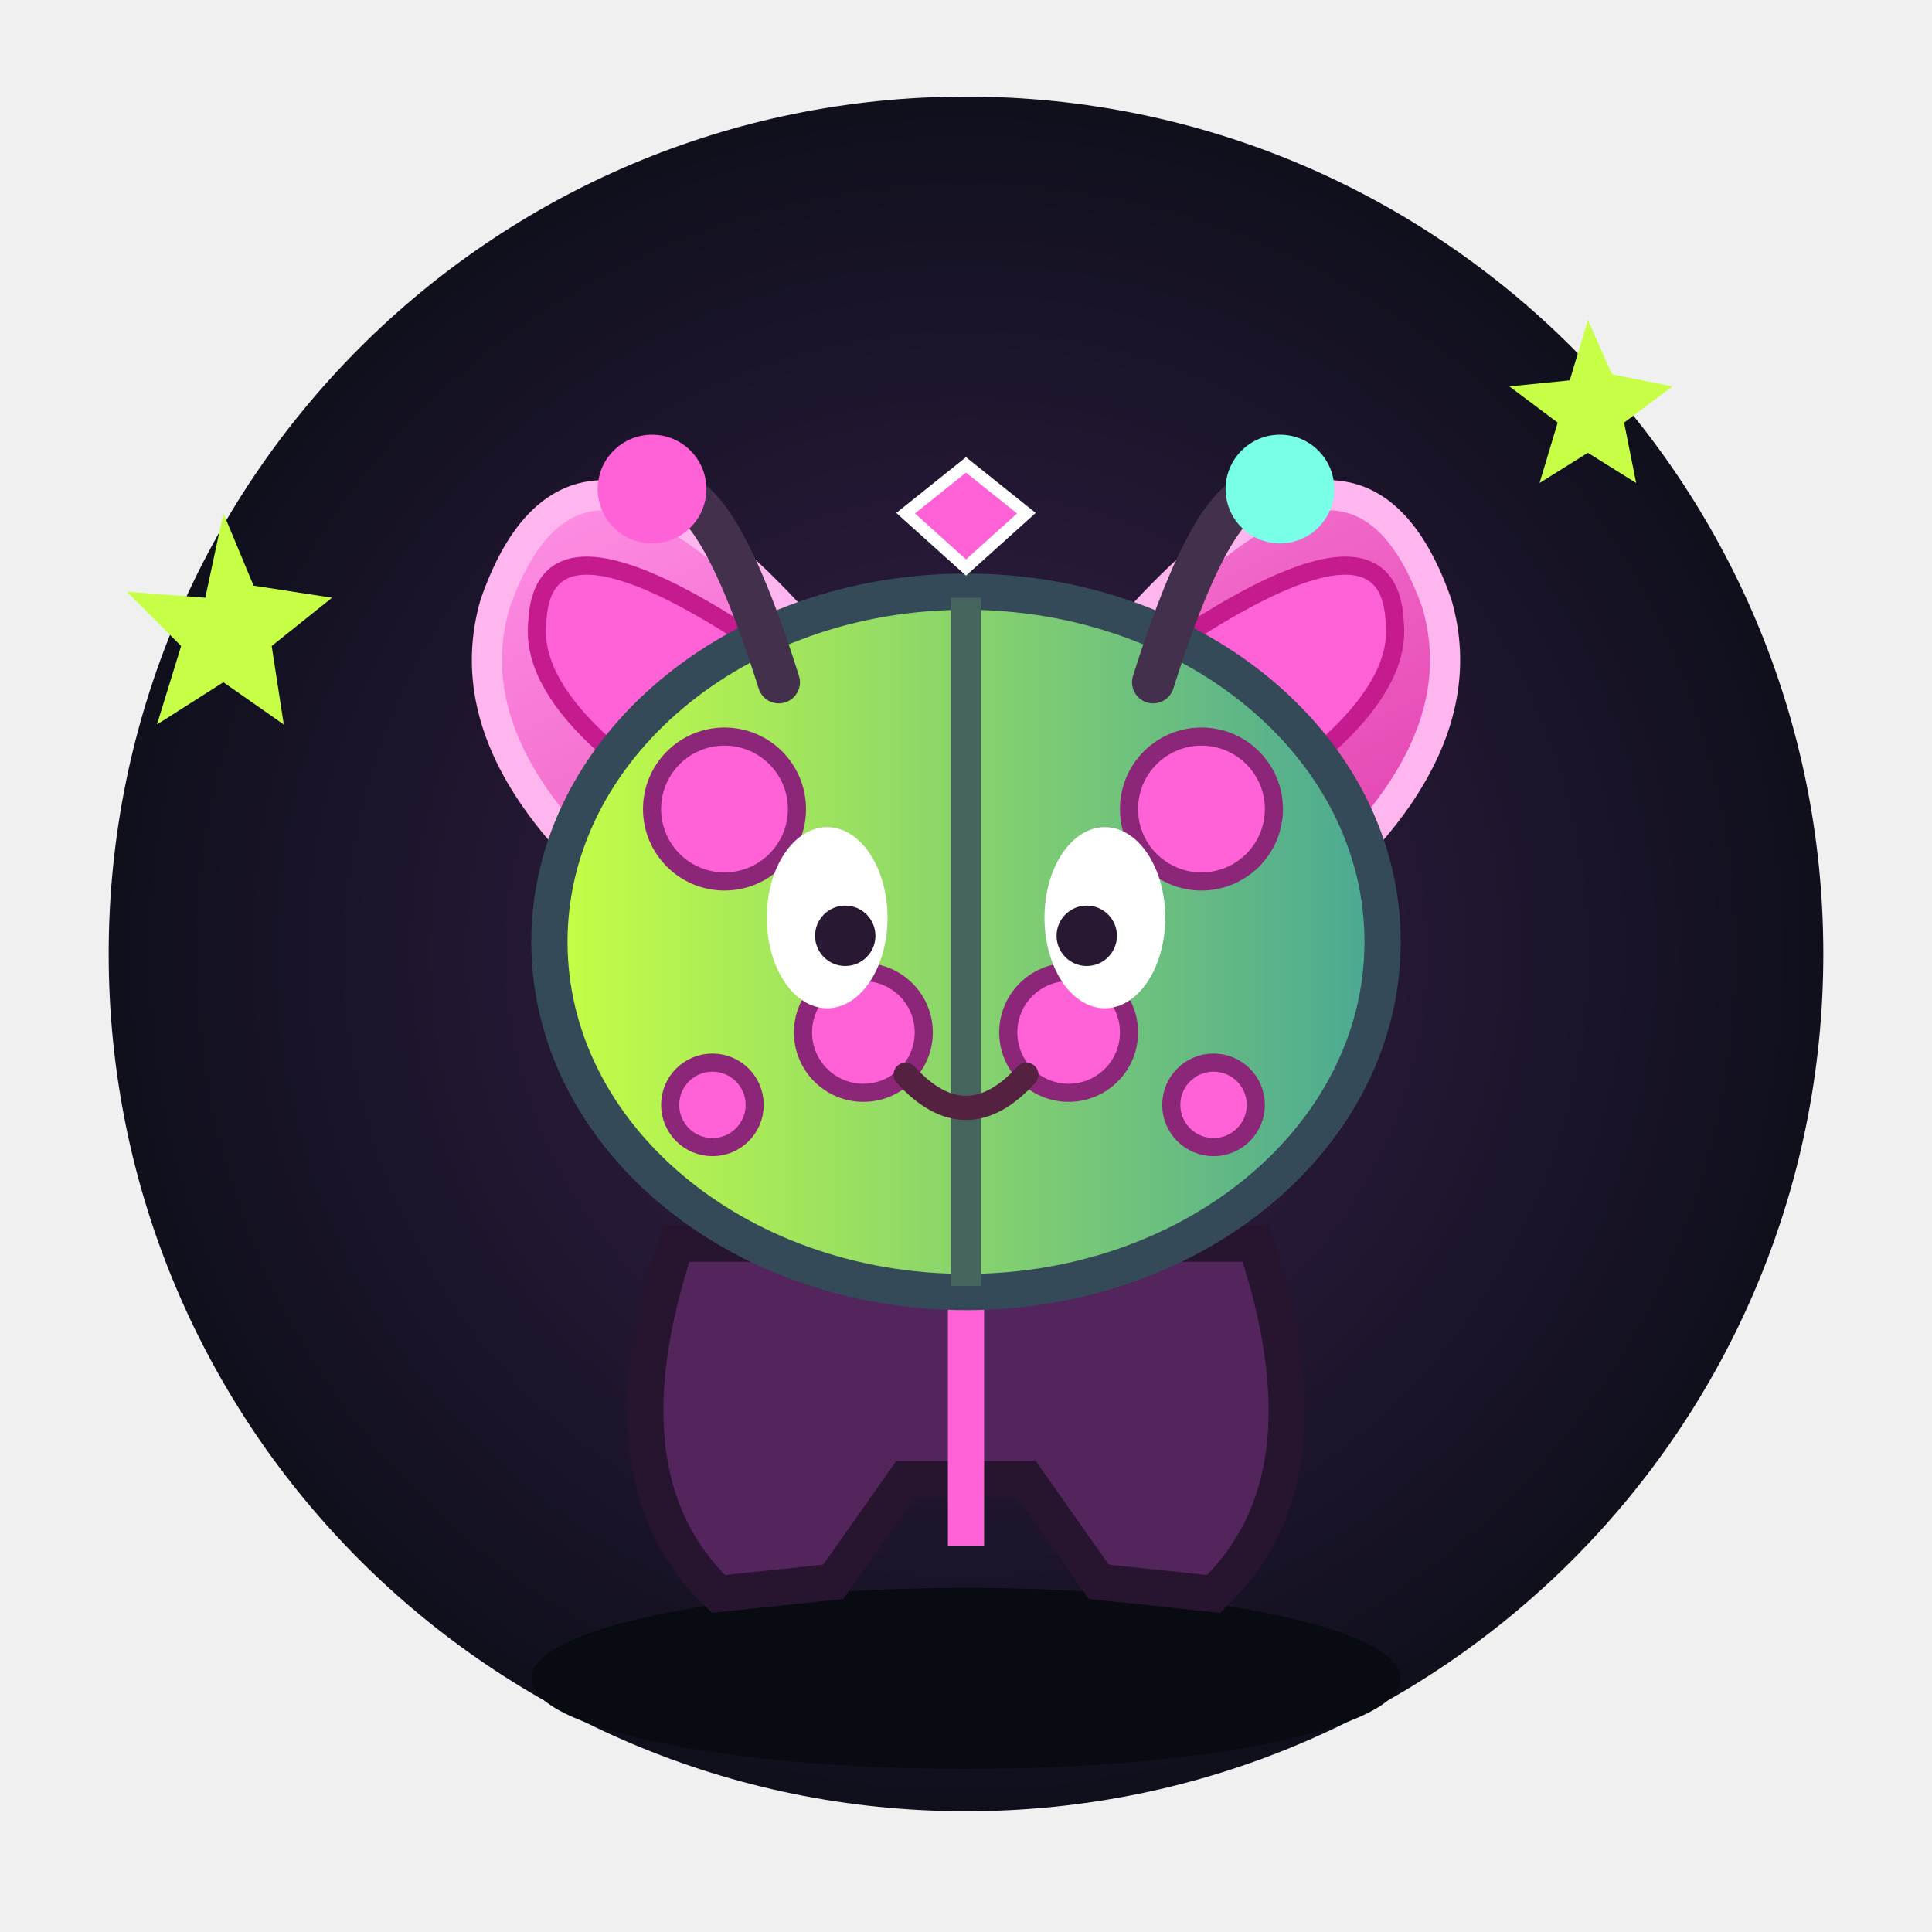
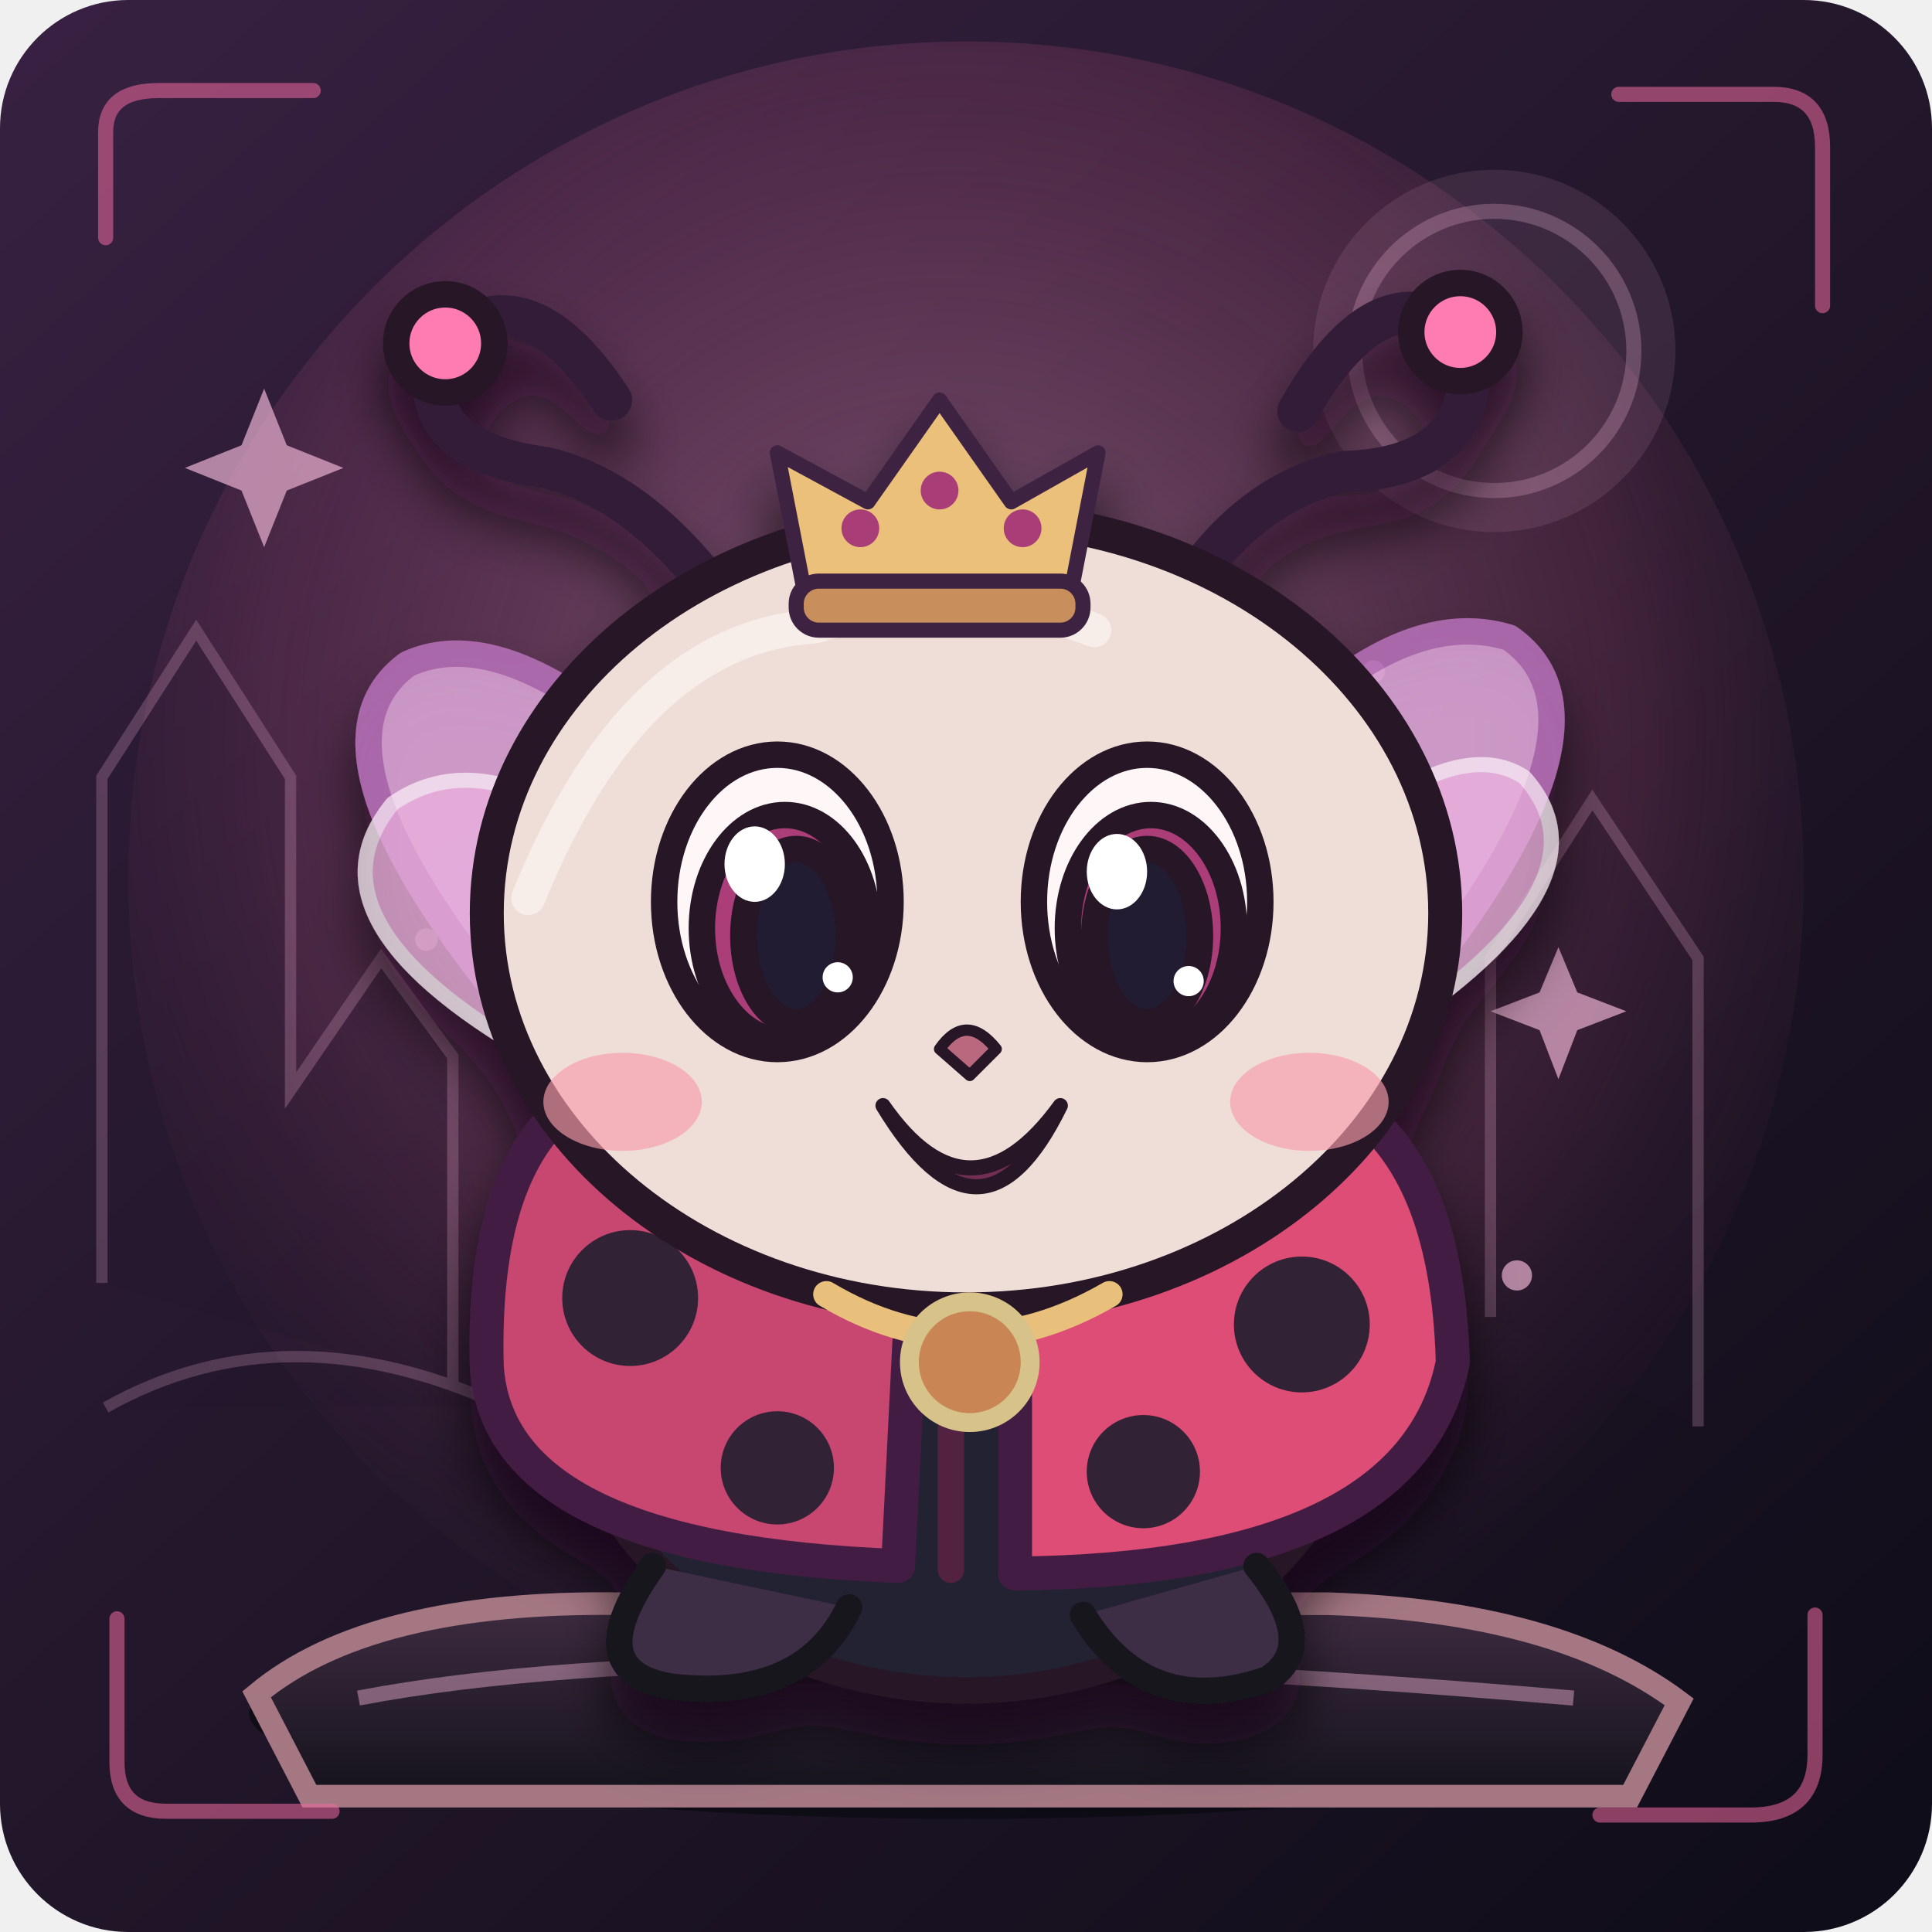
- <svg xmlns="http://www.w3.org/2000/svg" viewBox="0 0 320 320" role="img" aria-labelledby="t d">
+ <svg xmlns="http://www.w3.org/2000/svg" viewBox="0 0 512 512" role="img" aria-labelledby="lydibug-title lydibug-desc">
  <defs>
-     <radialGradient id="bg">
-       <stop stop-color="#39204d" />
-       <stop offset="1" stop-color="#10101d" />
+     <linearGradient id="lydibug-sky" x1="0" y1="0" x2=".9" y2="1">
+       <stop stop-color="#382142" />
+       <stop offset=".56" stop-color="#211629" />
+       <stop offset="1" stop-color="#100d1a" />
+     </linearGradient>
+     <radialGradient id="lydibug-aura" cx=".49" cy=".42" r=".63">
+       <stop stop-color="#e6adcd" stop-opacity=".43" />
+       <stop offset=".65" stop-color="#ef6a9f" stop-opacity=".15" />
+       <stop offset="1" stop-color="#211629" stop-opacity="0" />
    </radialGradient>
-     <linearGradient id="wing" x2="1" y2="1">
-       <stop stop-color="#ff91e6" />
-       <stop offset="1" stop-color="#df37a7" />
+     <linearGradient id="lydibug-ground" x1="0" y1="0" x2="0" y2="1">
+       <stop stop-color="#3e2b40" />
+       <stop offset="1" stop-color="#15131d" />
    </linearGradient>
-     <linearGradient id="shell">
-       <stop stop-color="#c6ff45" />
-       <stop offset="1" stop-color="#4aa894" />
-     </linearGradient>
+     <filter id="lydibug-shadow" x="-35%" y="-40%" width="170%" height="180%">
+       <feDropShadow dx="0" dy="11" stdDeviation="7" flood-color="#090710" flood-opacity=".7" />
+     </filter>
  </defs>
-   <style>.mascot{transform-box:fill-box;transform-origin:center;animation:float 2.7s ease-in-out infinite}@keyframes float{0%,100%{transform:translateY(0)}50%{transform:translateY(-7px)}}</style>
-   <circle cx="160" cy="158" r="142" fill="url(#bg)" />
-   <path d="M37 85l5 12 13 2-10 8 2 13-10-7-11 7 4-13-9-9 13 1zM263 53l4 9 10 2-8 6 2 10-8-5-8 5 3-10-8-6 10-1z" fill="#c6ff45" />
-   <ellipse cx="160" cy="278" rx="72" ry="15" fill="#090b13" />
-   <g class="mascot">
-     <path d="M137 109Q96 60 82 100q-9 31 42 63M183 109q41-49 55-9 9 31-42 63" fill="url(#wing)" stroke="#ffb5ed" stroke-width="5" />
-     <path d="M132 111q-42-30-43-8-2 18 43 41M188 111q42-30 43-8 2 18-43 41" fill="#ff62d7" stroke="#c51b8e" stroke-width="3" />
-     <path d="M112 206q-13 39 7 58l19-2 12-17h20l12 17 19 2q20-19 7-58z" fill="#54245d" stroke="#27152f" stroke-width="6" />
-     <path d="M160 208v48" stroke="#ff62d7" stroke-width="6" />
-     <ellipse cx="160" cy="156" rx="69" ry="58" fill="url(#shell)" stroke="#344a58" stroke-width="6" />
-     <path d="M160 99v114" stroke="#45645d" stroke-width="5" />
-     <g fill="#ff62d7" stroke="#8b2679" stroke-width="3">
-       <circle cx="120" cy="134" r="12" />
-       <circle cx="143" cy="171" r="10" />
-       <circle cx="118" cy="183" r="7" />
-       <circle cx="199" cy="134" r="12" />
-       <circle cx="177" cy="171" r="10" />
-       <circle cx="201" cy="183" r="7" />
+   <rect x="0" y="0" width="512" height="512" rx="34" fill="url(#lydibug-sky)" />
+   <circle cx="256" cy="233" r="222" fill="url(#lydibug-aura)" />
+   <circle cx="396" cy="93" r="48" fill="#e6adcd" opacity=".12" />
+   <circle cx="396" cy="93" r="37" fill="none" stroke="#e6adcd" opacity=".28" stroke-width="4" />
+   <path d="M27 340V206l25-39 25 39v83l24-35 19 26v87m275-18v-95l27-42 28 42v124m-422-5q48-27 106 0" fill="#211629" stroke="#e6adcd" stroke-width="3" opacity=".24" />
+   <g fill="#e6adcd" opacity=".72">
+     <path d="m70 103 6 15 15 6-15 6-6 15-6-15-15-6 15-6zm343 148 5 12 13 5-13 5-5 13-5-13-13-5 13-5z" />
+     <circle cx="364" cy="178" r="3" />
+     <circle cx="113" cy="249" r="3" />
+     <circle cx="402" cy="338" r="4" />
+   </g>
+   <ellipse cx="256" cy="454" rx="190" ry="28" fill="#08080e" opacity=".69" />
+   <path d="M68 449q30-25 97-24h187q61 2 93 26l-13 25H82Z" fill="url(#lydibug-ground)" stroke="#a47783" stroke-width="6" />
+   <path d="M95 450q100-19 322 0" fill="none" stroke="#e6adcd" stroke-width="4" opacity=".47" />
+   <g filter="url(#lydibug-shadow)">
+     <g class="creature" stroke="#261625" stroke-width="7" stroke-linecap="round" stroke-linejoin="round">
+       <path d="M152 287Q74 201 108 176Q143 160 206 236M356 284Q436 194 400 169Q361 157 309 231" fill="#dca6d8" stroke="#b971ba" opacity=".85" />
+       <path d="M151 285Q77 246 104 213Q137 190 191 252M361 278Q430 235 404 206Q380 190 325 250" fill="#efb5df" stroke="#fff4fb" stroke-width="4" opacity=".67" />
+       <ellipse cx="256" cy="356" rx="107" ry="92" fill="#242033" />
+       <path d="M244 296Q126 249 129 362Q132 411 238 415Z" fill="#c84671" stroke="#421f43" stroke-width="9" />
+       <path d="M269 296Q382 253 385 361Q374 416 269 417Z" fill="#de4d74" stroke="#421f43" stroke-width="9" />
+       <g fill="#322034" stroke="none">
+         <circle cx="167" cy="344" r="18" />
+         <circle cx="206" cy="389" r="15" />
+         <circle cx="345" cy="351" r="18" />
+         <circle cx="303" cy="390" r="15" />
+       </g>
+       <path d="M252 298V416" fill="none" stroke="#53243f" stroke-width="7" />
+       <path d="M173 415q-20 28 5 32 35 4 47-21M287 428q17 28 49 17 14-9-3-30" fill="#3d2d44" stroke="#17151f" />
+       <path d="M211 193Q182 133 145 124Q107 119 117 91Q139 71 162 106M297 195Q316 134 356 125Q394 124 389 89Q366 70 344 109" fill="none" stroke="#321e39" stroke-width="11" />
+       <circle cx="118" cy="91" r="13" fill="#ff7bb0" />
+       <circle cx="387" cy="88" r="13" fill="#ff7bb0" />
+       <ellipse cx="256" cy="242" rx="127" ry="105" fill="#efded8" stroke-width="9" />
+       <path d="M140 238Q168 169 216 166Q256 154 290 167" fill="none" stroke="#fff9f4" stroke-width="9" opacity=".58" />
+       <ellipse cx="206" cy="239" rx="30" ry="39" fill="#fff7f7" />
+       <ellipse cx="304" cy="239" rx="30" ry="39" fill="#fff7f7" />
+       <ellipse cx="208" cy="246" rx="22" ry="30" fill="#ab3d78" />
+       <ellipse cx="305" cy="246" rx="22" ry="30" fill="#ab3d78" />
+       <ellipse cx="211" cy="248" rx="14" ry="23" fill="#211a30" />
+       <ellipse cx="304" cy="248" rx="14" ry="23" fill="#211a30" />
+       <g stroke="none" fill="#fff">
+         <ellipse cx="200" cy="229" rx="8" ry="10" />
+         <ellipse cx="296" cy="231" rx="8" ry="10" />
+         <circle cx="222" cy="259" r="4" />
+         <circle cx="315" cy="260" r="4" />
+       </g>
+       <ellipse cx="165" cy="292" rx="21" ry="13" fill="#f89daa" opacity=".65" stroke="none" />
+       <ellipse cx="347" cy="292" rx="21" ry="13" fill="#f89daa" opacity=".65" stroke="none" />
+       <path d="M249 278q7-10 15 0l-7 7Z" fill="#b9677e" stroke-width="3" />
+       <path d="M234 293q23 33 47 0-21 43-47 0Z" fill="#712f53" stroke-width="4" />
+       <g transform="translate(249 150)" stroke="#3d2242" stroke-width="4">
+         <path d="m-36 6-7-36 24 13 19-27 19 27 23-13-7 36Z" fill="#eac07a" />
+         <rect x="-38" y="4" width="76" height="13" rx="6" fill="#c88f5d" />
+         <g fill="#a93d77" stroke="none">
+           <circle cx="-21" cy="-10" r="5" />
+           <circle cx="0" cy="-20" r="5" />
+           <circle cx="22" cy="-10" r="5" />
+         </g>
+       </g>
+       <path d="M219 343Q256 365 294 343" fill="none" stroke="#e8c07b" stroke-width="7" />
+       <circle cx="257" cy="361" r="16" fill="#c98553" stroke="#d7c28a" stroke-width="5" />
    </g>
-     <path d="M129 113Q117 75 108 83M191 113q12-38 21-30" fill="none" stroke="#42304c" stroke-width="7" stroke-linecap="round" />
-     <circle cx="108" cy="81" r="9" fill="#ff62d7" />
-     <circle cx="212" cy="81" r="9" fill="#79ffe7" />
-     <ellipse cx="137" cy="152" rx="10" ry="15" fill="#fff" />
-     <ellipse cx="183" cy="152" rx="10" ry="15" fill="#fff" />
-     <circle cx="140" cy="155" r="5" fill="#281832" />
-     <circle cx="180" cy="155" r="5" fill="#281832" />
-     <path d="M150 178q10 11 20 0" fill="none" stroke="#552141" stroke-width="4" stroke-linecap="round" />
-     <path d="M150 85l10-8 10 8-10 9z" fill="#ff62d7" stroke="#fff" stroke-width="2" />
  </g>
+   <path d="M28 63V35q0-11 14-11h41M429 25h41q13 0 13 14v42M31 429v38q0 13 13 13h44M424 481h40q17 0 17-16v-37" fill="none" stroke="#ef6a9f" stroke-width="4" opacity=".55" stroke-linecap="round" />
</svg>
